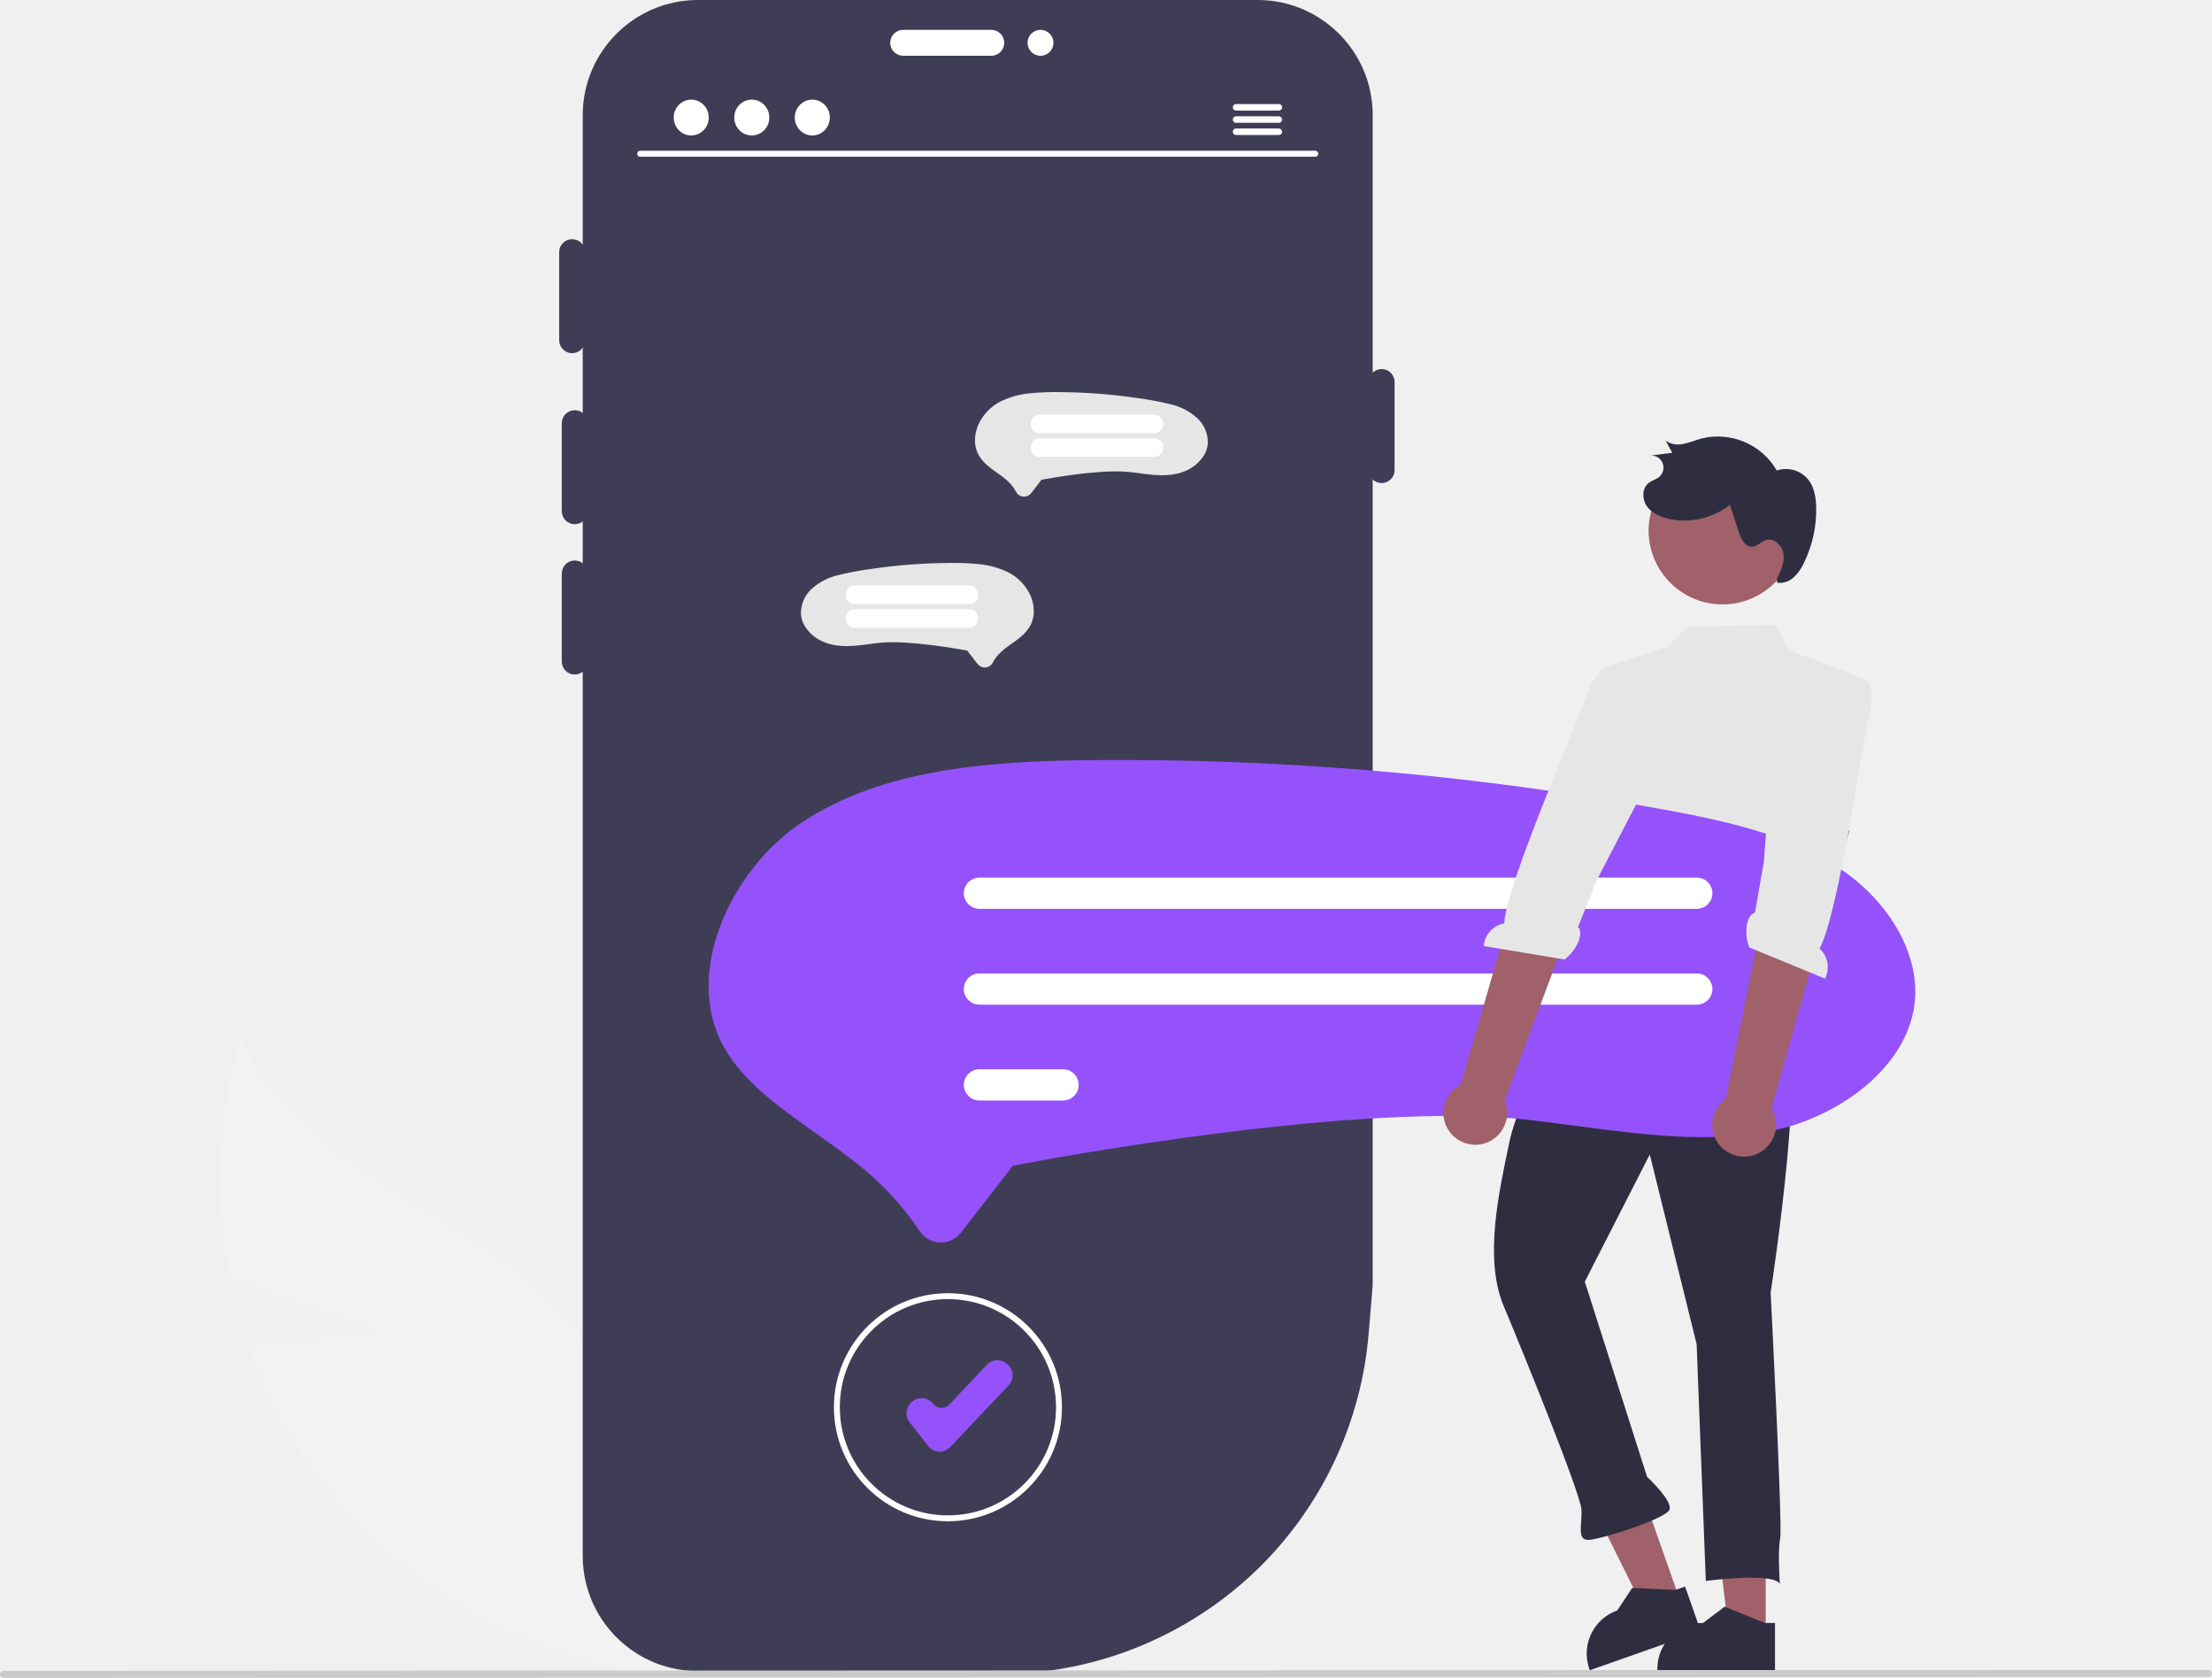
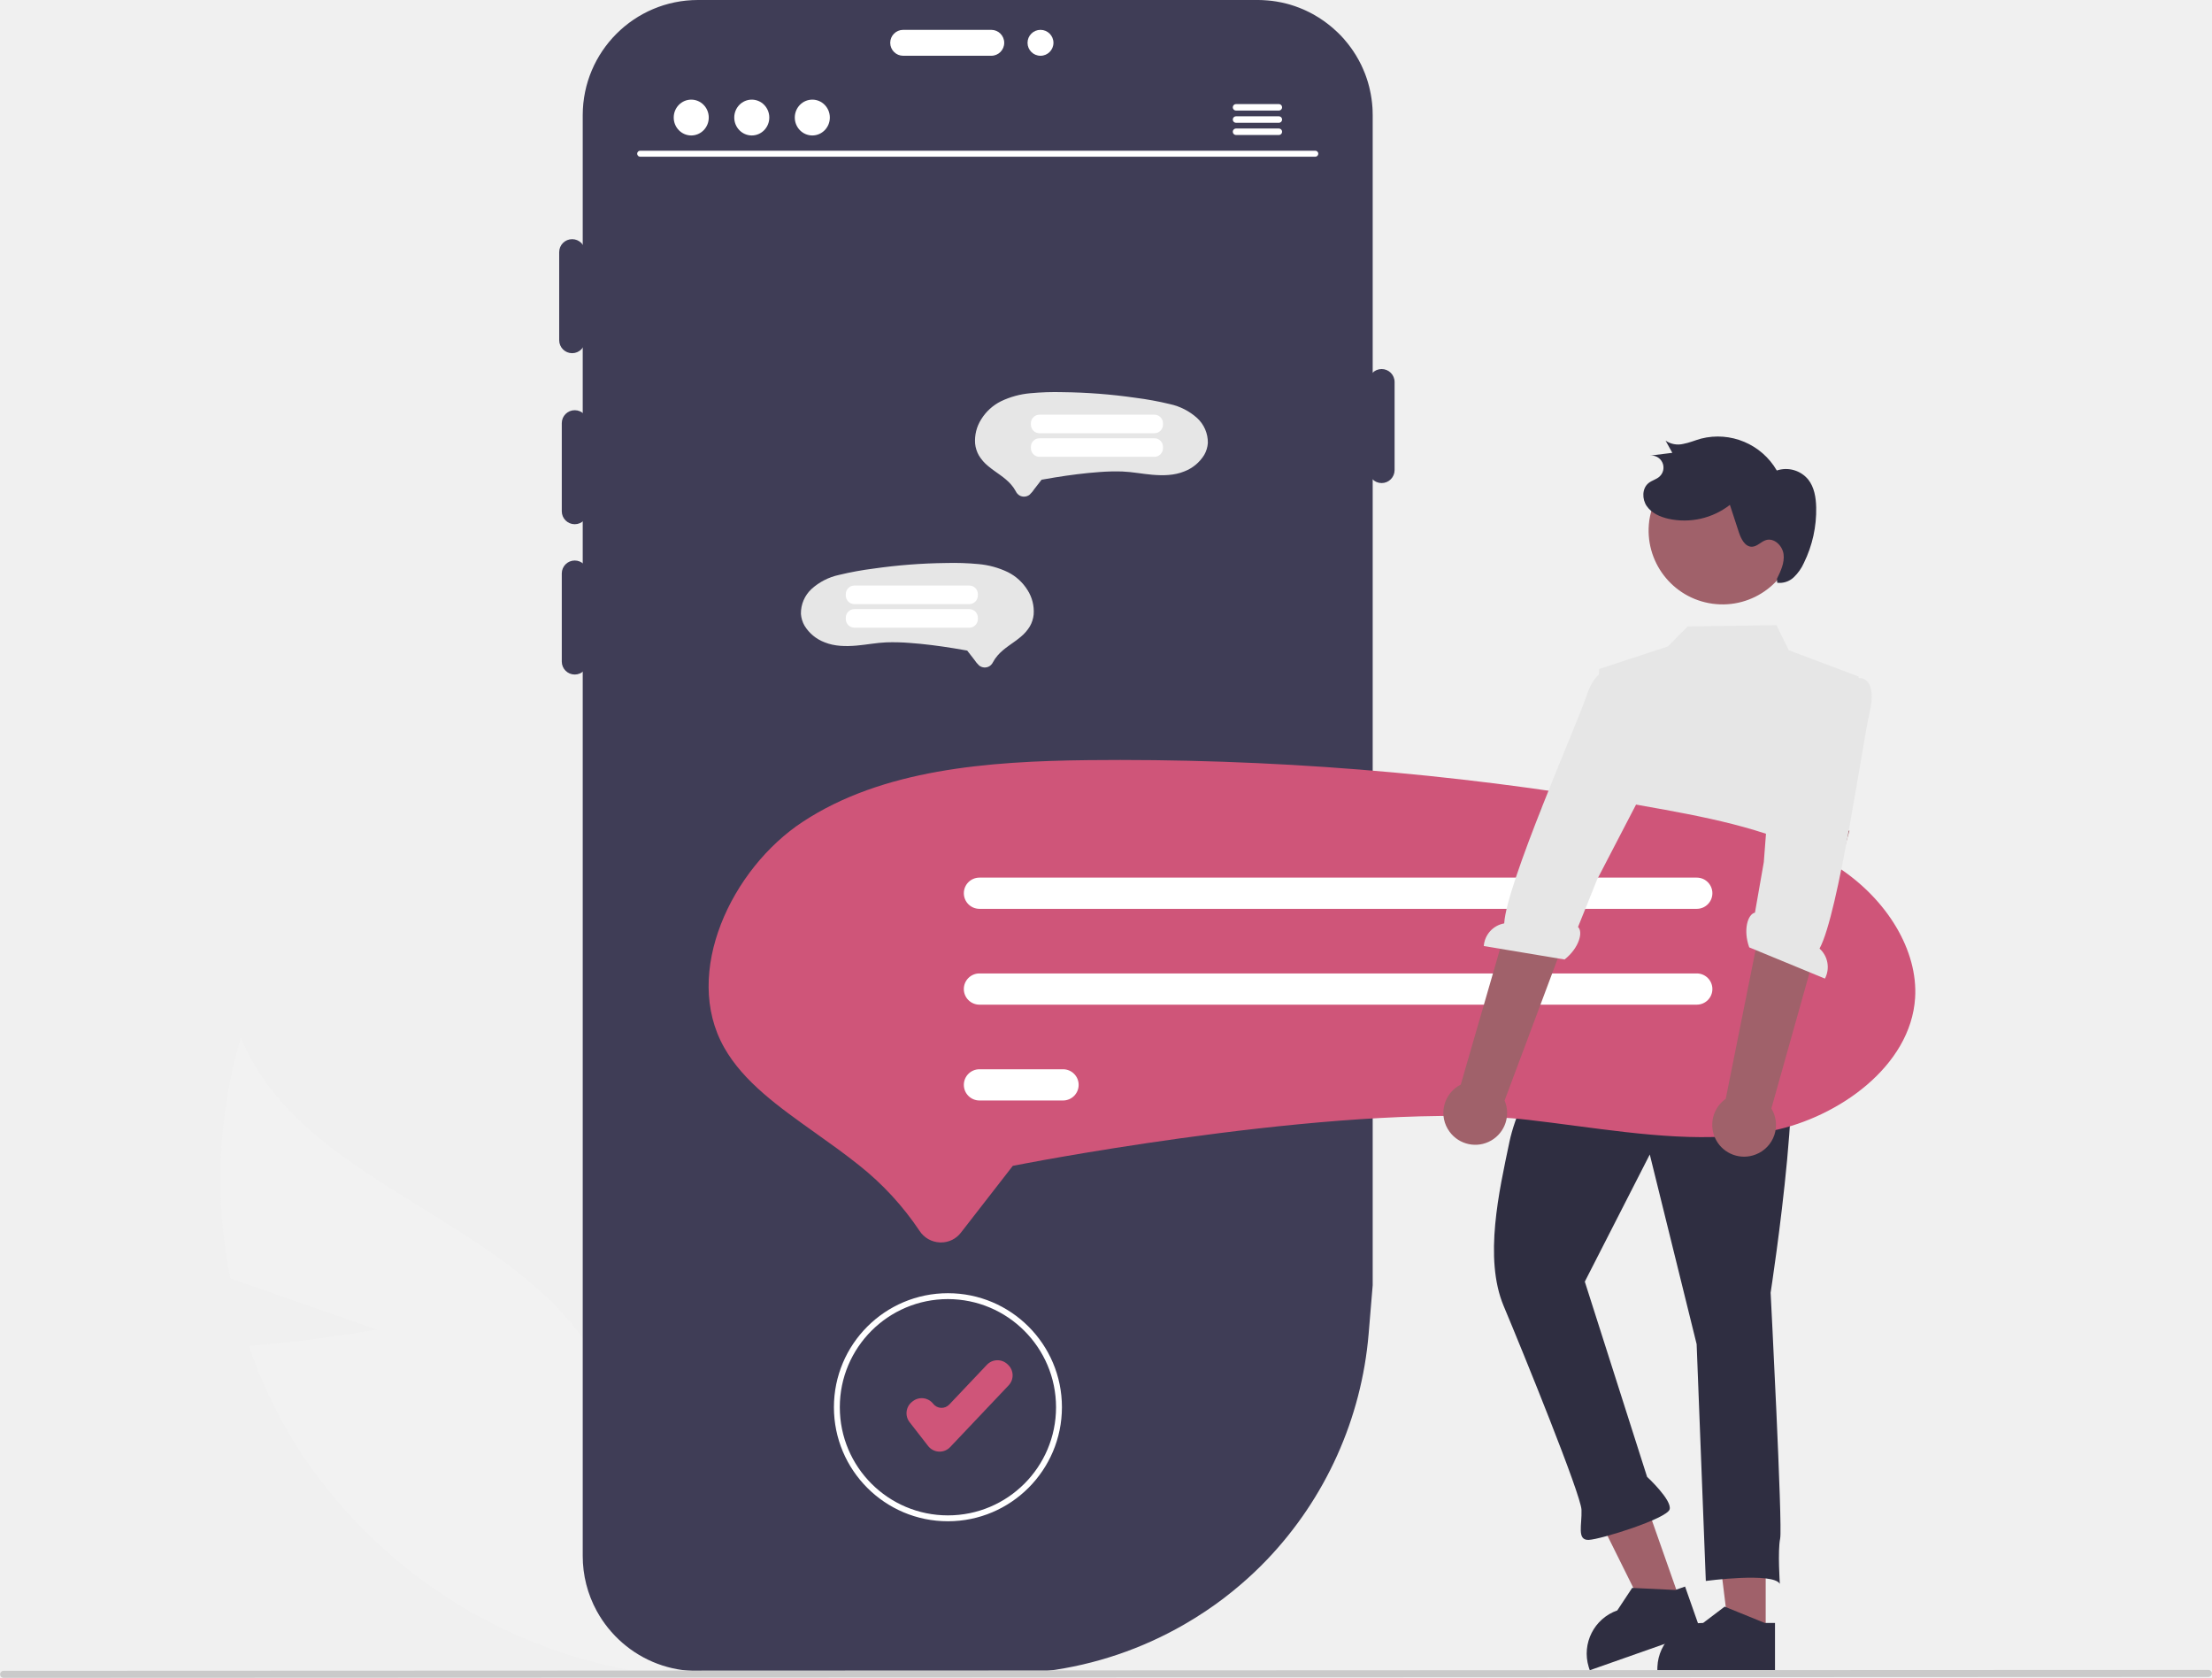
<svg xmlns="http://www.w3.org/2000/svg" data-name="Layer 1" width="751.131" height="569.602" viewBox="0 0 751.131 569.602">
  <path d="M352.382,616.542,302.64,599.163a170.006,170.006,0,0,1,3.577-81.72c18.87,45.43,77.726,58.131,110.404,94.902a102.259,102.259,0,0,1,23.696,85.409l9.524,36.136a171.354,171.354,0,0,1-122.604-74.521,165.52,165.52,0,0,1-18.323-37.262C330.386,620.585,352.382,616.542,352.382,616.542Z" transform="translate(-224.4343 -165.1988)" fill="#f2f2f2" />
  <path d="M690.56,204.289v397.23l-1.38,16.54a126.311,126.311,0,0,1-34.47,76.58q-4.23,4.425-8.85,8.38a123.197,123.197,0,0,1-11.94,9.09c-2.38,1.6-4.82,3.11-7.3,4.54a125.993,125.993,0,0,1-46.87,15.85H461.39a38.928,38.928,0,0,1-25.62-9.59,39.509,39.509,0,0,1-8.7-10.8,38.896,38.896,0,0,1-4.76-18.69v-489.13a39.14,39.14,0,0,1,39.09-39.09H651.48c.45,0,.89.01,1.34.02.29.01.58.02.87.05.39.01.78.04,1.16.08.49.03.97.08,1.45.14.44.06.88.12,1.32.19.09.01.17.03.26.04.56.09,1.12.19,1.67.31.55.11,1.11.24,1.65.38.39.1.79.21,1.18.32.01,0,.03.01.04.01,1.15.34,2.29.73,3.41,1.18.35.13.7.28,1.04.43l.15.06c.28.12.55.24.82.37.81.37,1.61.78,2.4,1.21a40.162,40.162,0,0,1,3.77,2.36c.39.27.77.56,1.14.85.31.23.62.47.92.73a.304.304,0,0,1,.07.05c.04.03.08.07.12.1.27.21.53.43.78.65.49.42.97.86,1.44,1.31.13.12.26.24.39.37.13.12.25.25.38.38.13.12.25.25.37.37a1.893,1.893,0,0,1,.2.2c.36.38.71.77,1.05,1.16.43.49.85.99,1.24,1.5.34.42.66.84.97,1.27.29.39.56.78.83,1.18a3.281,3.281,0,0,1,.2.31c.28.41.54.83.8,1.25.65,1.06,1.24,2.16,1.78,3.27.2.42.39.83.57,1.25.23.51.44,1.02.64,1.53.08.19.15.39.22.58.11.29.21.58.31.87.11.32.22.65.32.97l.24.78c.14.47.26.93.38,1.4.07.28.14.56.2.85a39.063,39.063,0,0,1,.91,6.21c.01.26.03.51.04.77C690.55,203.099,690.56,203.689,690.56,204.289Z" transform="translate(-224.4343 -165.1988)" fill="#3f3d56" />
  <path d="M419.598,343.167a4.404,4.404,0,0,1-4.399-4.399V308.856a4.399,4.399,0,1,1,8.798,0v29.912A4.404,4.404,0,0,1,419.598,343.167Z" transform="translate(-224.4343 -165.1988)" fill="#3f3d56" />
  <path d="M418.718,285.102a4.404,4.404,0,0,1-4.399-4.399V250.791a4.399,4.399,0,0,1,8.798,0v29.912A4.404,4.404,0,0,1,418.718,285.102Z" transform="translate(-224.4343 -165.1988)" fill="#3f3d56" />
  <path d="M526.728,179.732a4.404,4.404,0,0,1,4.399-4.399h29.912a4.399,4.399,0,0,1,0,8.798H531.127A4.404,4.404,0,0,1,526.728,179.732Z" transform="translate(-224.4343 -165.1988)" fill="#fff" />
  <path d="M419.598,394.194a4.404,4.404,0,0,1-4.399-4.399V359.883a4.399,4.399,0,1,1,8.798,0v29.912A4.404,4.404,0,0,1,419.598,394.194Z" transform="translate(-224.4343 -165.1988)" fill="#3f3d56" />
  <path d="M693.598,329.194a4.404,4.404,0,0,1-4.399-4.399V294.883a4.399,4.399,0,1,1,8.798,0v29.912A4.404,4.404,0,0,1,693.598,329.194Z" transform="translate(-224.4343 -165.1988)" fill="#3f3d56" />
  <circle cx="353.321" cy="14.533" r="4.399" fill="#fff" />
  <path d="M671.103,218.401H441.78a1.016,1.016,0,0,1,0-2.031H671.103a1.016,1.016,0,0,1,0,2.031Z" transform="translate(-224.4343 -165.1988)" fill="#fff" />
  <ellipse cx="234.726" cy="39.905" rx="5.95" ry="6.083" fill="#fff" />
  <ellipse cx="255.282" cy="39.905" rx="5.95" ry="6.083" fill="#fff" />
  <ellipse cx="275.838" cy="39.905" rx="5.95" ry="6.083" fill="#fff" />
  <path d="M658.727,200.528H644.125a1.106,1.106,0,0,0,0,2.211H658.727a1.106,1.106,0,0,0,0-2.211Z" transform="translate(-224.4343 -165.1988)" fill="#fff" />
  <path d="M658.727,204.678H644.125a1.106,1.106,0,0,0,0,2.211H658.727a1.106,1.106,0,0,0,0-2.211Z" transform="translate(-224.4343 -165.1988)" fill="#fff" />
  <path d="M658.727,208.823H644.125a1.106,1.106,0,0,0,0,2.211H658.727a1.106,1.106,0,0,0,0-2.211Z" transform="translate(-224.4343 -165.1988)" fill="#fff" />
  <path d="M496.404,373.589a9.453,9.453,0,0,0,1.222,4.028,13.635,13.635,0,0,0,6.777,5.62c3.428,1.403,7.249,1.446,10.887,1.133,3.379-.29,6.723-.964,10.114-1.103a70.469,70.469,0,0,1,7.863.188c5.075.36,10.128,1.028,15.149,1.839q2.04.325,4.071.699a2.013,2.013,0,0,1,.378.07c.025.01.064.002.087.016.041.026-.165-.065-.04.038a3.752,3.752,0,0,1,.464.597l1.854,2.386a11.28,11.28,0,0,0,1.713,2.055,3.101,3.101,0,0,0,3.433.239,3.43,3.43,0,0,0,1.277-1.45,12.514,12.514,0,0,1,1.518-2.191c2.206-2.574,5.272-4.157,7.837-6.322a13.958,13.958,0,0,0,3.134-3.583,10.132,10.132,0,0,0,1.295-4.023,13.457,13.457,0,0,0-2.061-8.261,16.503,16.503,0,0,0-6.7-6.132,28.921,28.921,0,0,0-9.981-2.735A90.432,90.432,0,0,0,545.668,356.332q-6.183.069-12.344.544-6.169.477-12.289,1.357a107.233,107.233,0,0,0-11.711,2.146,20.214,20.214,0,0,0-9.29,4.747A11.254,11.254,0,0,0,496.404,373.589Z" transform="translate(-224.4343 -165.1988)" fill="#e6e6e6" />
  <path d="M553.576,363.978H514.558a2.921,2.921,0,0,0-2.917,2.917v.47a2.921,2.921,0,0,0,2.917,2.917h39.018a2.921,2.921,0,0,0,2.917-2.917v-.47A2.921,2.921,0,0,0,553.576,363.978Z" transform="translate(-224.4343 -165.1988)" fill="#fff" />
  <path d="M553.576,371.978H514.558a2.921,2.921,0,0,0-2.917,2.917v.47a2.921,2.921,0,0,0,2.917,2.917h39.018a2.921,2.921,0,0,0,2.917-2.917v-.47A2.921,2.921,0,0,0,553.576,371.978Z" transform="translate(-224.4343 -165.1988)" fill="#fff" />
  <path d="M634.588,315.589a9.453,9.453,0,0,1-1.222,4.028,13.635,13.635,0,0,1-6.777,5.62c-3.428,1.403-7.249,1.446-10.887,1.133-3.379-.29-6.723-.964-10.114-1.103a70.469,70.469,0,0,0-7.863.188c-5.075.36-10.128,1.028-15.149,1.839q-2.04.325-4.071.699a2.013,2.013,0,0,0-.378.07c-.025.01-.064.002-.087.016-.041.026.165-.065.04.038a3.751,3.751,0,0,0-.464.597l-1.854,2.386a11.281,11.281,0,0,1-1.713,2.055,3.101,3.101,0,0,1-3.433.239,3.43,3.43,0,0,1-1.277-1.45,12.514,12.514,0,0,0-1.518-2.191c-2.206-2.574-5.272-4.157-7.837-6.322a13.958,13.958,0,0,1-3.134-3.583,10.132,10.132,0,0,1-1.295-4.023,13.457,13.457,0,0,1,2.061-8.261,16.503,16.503,0,0,1,6.7-6.132,28.921,28.921,0,0,1,9.981-2.735,90.432,90.432,0,0,1,11.026-.365q6.183.069,12.344.544,6.169.477,12.289,1.357a107.233,107.233,0,0,1,11.711,2.146,20.214,20.214,0,0,1,9.29,4.747A11.254,11.254,0,0,1,634.588,315.589Z" transform="translate(-224.4343 -165.1988)" fill="#e6e6e6" />
  <path d="M574.5,308.894v.47a2.921,2.921,0,0,0,2.917,2.917h39.018a2.921,2.921,0,0,0,2.917-2.917v-.47a2.921,2.921,0,0,0-2.917-2.917H577.416A2.921,2.921,0,0,0,574.5,308.894Z" transform="translate(-224.4343 -165.1988)" fill="#fff" />
  <path d="M574.5,316.895v.47a2.921,2.921,0,0,0,2.917,2.917h39.018a2.921,2.921,0,0,0,2.917-2.917v-.47a2.921,2.921,0,0,0-2.917-2.917H577.416A2.921,2.921,0,0,0,574.5,316.895Z" transform="translate(-224.4343 -165.1988)" fill="#fff" />
  <polygon points="599.58 555.014 587.19 555.013 581.296 507.224 599.582 507.225 599.58 555.014" fill="#a0616a" />
  <path d="M823.684,716.164l-13.22-5.37-.39-.16-7.3,5.53a15.542,15.542,0,0,0-15.53,14.87c-.02.22-.02.45-.02.68v.51h39.95v-16.06Z" transform="translate(-224.4343 -165.1988)" fill="#2f2e41" />
  <polygon points="570.564 543.484 558.877 547.596 537.455 504.472 554.705 498.403 570.564 543.484" fill="#a0616a" />
  <path d="M793.344,704.973l-14.253-.678-.421-.022-5.051,7.639a15.542,15.542,0,0,0-9.714,19.182c.054.214.13.431.207.648l.169.481,37.685-13.26-5.33-15.15Z" transform="translate(-224.4343 -165.1988)" fill="#2f2e41" />
  <path d="M828.393,514.155c11.335-.44-2.706,89.89-2.706,89.89s4.107,79.305,3.237,83.467-.11,15.386-.11,15.386c-2.221-4.042-25.132-.991-25.132-.991l-3.117-80.376L784.651,557.131l-22.062,43.168,21.146,66.261s8.563,7.924,7.653,11.055-23.341,10.193-27.463,10.353-2.261-5.072-2.461-10.225-19.596-52.905-26.418-69.152-1.518-39.157,1.964-55.805,21.803-47.889,21.803-47.889C781.555,479.248,817.058,514.594,828.393,514.155Z" transform="translate(-224.4343 -165.1988)" fill="#2f2e41" />
  <path d="M822.506,528.635c-28.11.001-43.601-5.626-51.827-10.65-10.059-6.144-11.78-12.622-11.848-12.896l-.02-.078.979-12.32.428-.959a19.505,19.505,0,0,0,.734-14.007l-.031-.095.008-.099,6.573-85.245,23.26-7.619,6.767-6.799,30.127-.437,4.198,8.51,23.751,8.941-11.668,69.457-5.594,9.642,2.251,10.503-.016.095-7.338,43.8-.404.018Q827.407,528.64,822.506,528.635Z" transform="translate(-224.4343 -165.1988)" fill="#e6e6e6" />
  <path d="M834.224,348.758a25.105,25.105,0,0,1-49.751-6.771l.049-.356a25.105,25.105,0,0,1,49.694,7.126Z" transform="translate(-224.4343 -165.1988)" fill="#a0616a" />
  <path d="M827.834,361.688c1.289-2.619,2.614-5.43,2.251-8.327s-3.203-5.665-5.992-4.804c-1.668.515-2.928,2.162-4.672,2.246-2.399.116-3.774-2.629-4.521-4.912l-3.041-9.297a25.154,25.154,0,0,1-20.891,4.721c-2.823-.646-5.676-1.904-7.332-4.28s-1.646-6.062.625-7.858c1.114-.881,2.596-1.216,3.661-2.156a4.102,4.102,0,0,0-3.276-7.139l7.657-.957-2.281-4.126a7.535,7.535,0,0,0,5.992,1.099c2.06-.371,4-1.219,6.015-1.785a23.152,23.152,0,0,1,25.754,10.815,9.802,9.802,0,0,1,10.687,3.086c2.05,2.602,2.607,6.073,2.687,9.384a40.715,40.715,0,0,1-4.15,18.86,15.451,15.451,0,0,1-3.487,4.946,6.978,6.978,0,0,1-5.601,1.832" transform="translate(-224.4343 -165.1988)" fill="#2f2e41" />
-   <path d="M543.977,586.992c-.118,0-.236-.002-.356-.007a8.649,8.649,0,0,1-6.955-3.955,97.704,97.704,0,0,0-20.568-22.28c-4.827-3.858-9.871-7.446-14.749-10.915-12.584-8.948-24.435-17.375-31.014-29.02-14.343-25.391,2.548-60.758,26.679-76.618,27.066-17.789,62.667-20.579,97.107-20.945q5.369-.057,10.744-.056h0a1024.404,1024.404,0,0,1,185.005,16.916c20.294,3.744,41.536,8.331,58.606,19.461,16.969,11.065,27.283,28.49,26.276,44.393-1.469,23.216-26.08,40.563-48.49,45.099C804.902,553.383,782.712,550.464,759.22,547.373c-5.186-.682-10.549-1.388-15.851-2.001C685.738,538.711,577.476,559.243,572.896,560.12l-4.544.87-17.631,22.689A8.461,8.461,0,0,1,543.977,586.992Z" transform="translate(-224.4343 -165.1988)" fill="#9552fa" />
+   <path d="M543.977,586.992c-.118,0-.236-.002-.356-.007a8.649,8.649,0,0,1-6.955-3.955,97.704,97.704,0,0,0-20.568-22.28c-4.827-3.858-9.871-7.446-14.749-10.915-12.584-8.948-24.435-17.375-31.014-29.02-14.343-25.391,2.548-60.758,26.679-76.618,27.066-17.789,62.667-20.579,97.107-20.945q5.369-.057,10.744-.056h0a1024.404,1024.404,0,0,1,185.005,16.916c20.294,3.744,41.536,8.331,58.606,19.461,16.969,11.065,27.283,28.49,26.276,44.393-1.469,23.216-26.08,40.563-48.49,45.099C804.902,553.383,782.712,550.464,759.22,547.373c-5.186-.682-10.549-1.388-15.851-2.001C685.738,538.711,577.476,559.243,572.896,560.12l-4.544.87-17.631,22.689A8.461,8.461,0,0,1,543.977,586.992Z" transform="translate(-224.4343 -165.1988)" fill="#cf5579" />
  <path d="M800.611,473.736H557.027a5.3,5.3,0,0,1,0-10.6H800.611a5.3,5.3,0,0,1,0,10.6Z" transform="translate(-224.4343 -165.1988)" fill="#fff" />
  <path d="M800.611,506.267H557.027a5.3,5.3,0,1,1-.011-10.6h243.595a5.3,5.3,0,0,1,0,10.6Z" transform="translate(-224.4343 -165.1988)" fill="#fff" />
  <path d="M585.413,538.797H557.027a5.3,5.3,0,0,1,0-10.6h28.386a5.3,5.3,0,0,1,0,10.6Z" transform="translate(-224.4343 -165.1988)" fill="#fff" />
  <path d="M820.656,557.117a10.755,10.755,0,0,0,5.286-15.621l26.513-94.298-23.262-2.431-18.747,93.456a10.813,10.813,0,0,0,10.209,18.893Z" transform="translate(-224.4343 -165.1988)" fill="#a0616a" />
  <path d="M856.377,395.433s5.678.204,2.871,11.91c-2.247,9.371-10.498,68.159-16.95,79.88a8.449,8.449,0,0,1,1.831,10.195l-25.708-10.603c-2.135-5.928-.482-11.31,1.947-11.786l3.003-17.145,4.426-57.515,24.477-5.156Z" transform="translate(-224.4343 -165.1988)" fill="#e6e6e6" />
  <path d="M716.708,549.461a10.755,10.755,0,0,1,3.756-16.058l27.262-94.084,21.04,10.215-33.413,89.27a10.813,10.813,0,0,1-18.644,10.657Z" transform="translate(-224.4343 -165.1988)" fill="#a0616a" />
  <path d="M771.72,393.285s-4.93-2.824-8.726,8.599c-3.039,9.145-27.064,63.43-27.772,76.791a8.449,8.449,0,0,0-6.937,7.692l27.431,4.566c4.943-3.908,6.379-9.351,4.569-11.038l6.5-16.147,26.602-51.185-18.067-17.3Z" transform="translate(-224.4343 -165.1988)" fill="#e6e6e6" />
  <path d="M974.375,734.494l-748.75.307a1.191,1.191,0,0,1,0-2.381l748.75-.307a1.191,1.191,0,0,1,0,2.381Z" transform="translate(-224.4343 -165.1988)" fill="#cacaca" />
  <path d="M546.323,681.649a38.713,38.713,0,1,1,38.713-38.713A38.757,38.757,0,0,1,546.323,681.649Zm0-75.426a36.713,36.713,0,1,0,36.713,36.713A36.755,36.755,0,0,0,546.323,606.224Z" transform="translate(-224.4343 -165.1988)" fill="#fff" />
-   <path d="M543.499,658.009c-.08,0-.161-.003-.241-.007a4.932,4.932,0,0,1-3.656-1.899l-6.302-8.103a4.934,4.934,0,0,1,.865-6.925l.227-.176a4.933,4.933,0,0,1,6.926.865,3.599,3.599,0,0,0,5.45.265L559.564,628.52a4.941,4.941,0,0,1,6.976-.19l.21.2a4.933,4.933,0,0,1,.188,6.976l-19.858,20.961A4.929,4.929,0,0,1,543.499,658.009Z" transform="translate(-224.4343 -165.1988)" fill="#9552fa" />
+   <path d="M543.499,658.009c-.08,0-.161-.003-.241-.007a4.932,4.932,0,0,1-3.656-1.899l-6.302-8.103a4.934,4.934,0,0,1,.865-6.925l.227-.176a4.933,4.933,0,0,1,6.926.865,3.599,3.599,0,0,0,5.45.265L559.564,628.52a4.941,4.941,0,0,1,6.976-.19l.21.2a4.933,4.933,0,0,1,.188,6.976l-19.858,20.961A4.929,4.929,0,0,1,543.499,658.009Z" transform="translate(-224.4343 -165.1988)" fill="#cf5579" />
</svg>
